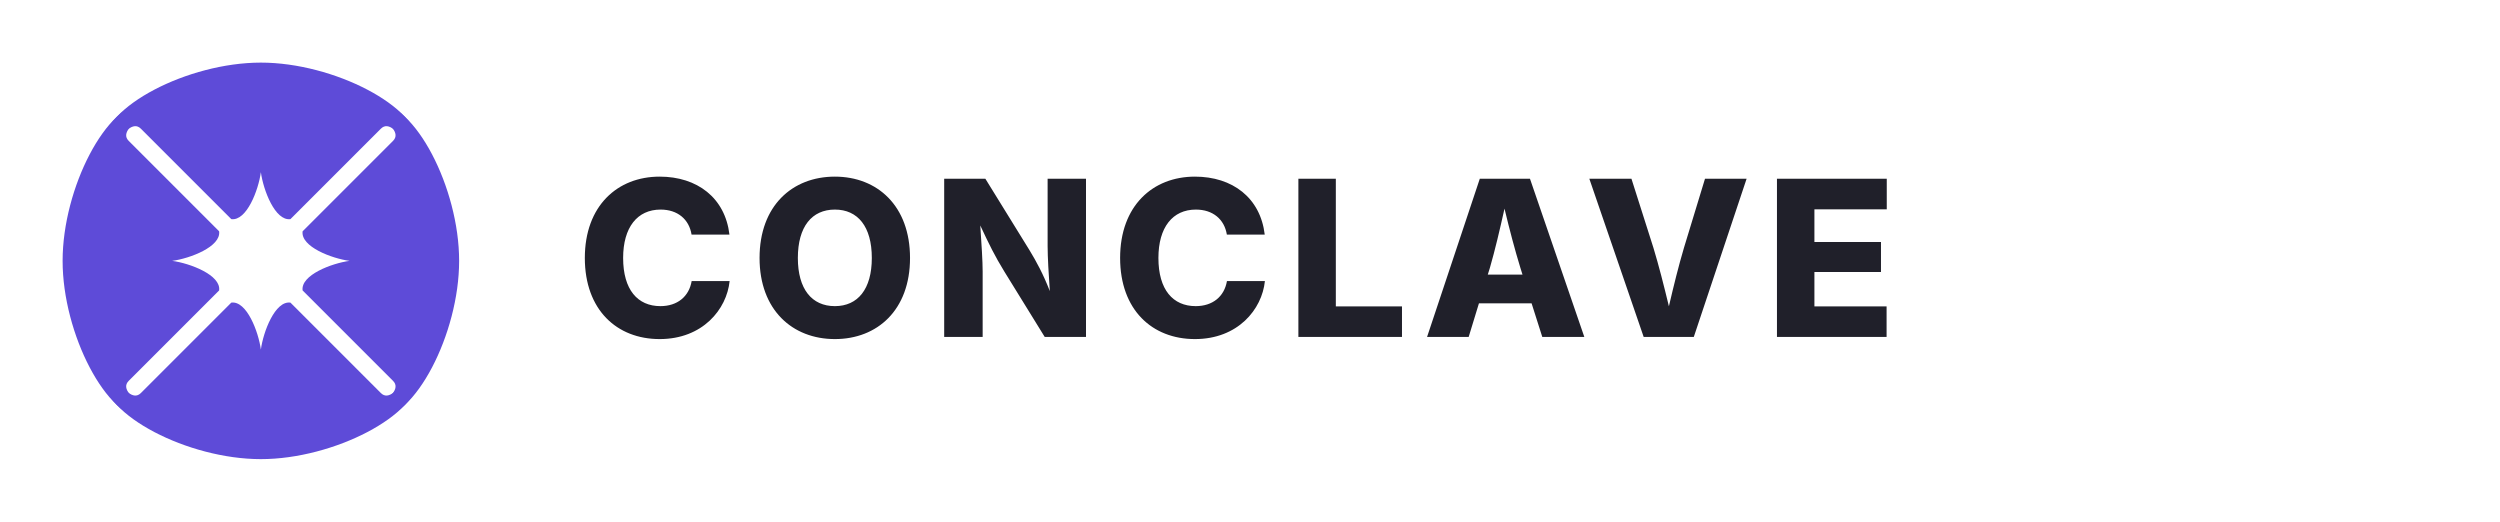
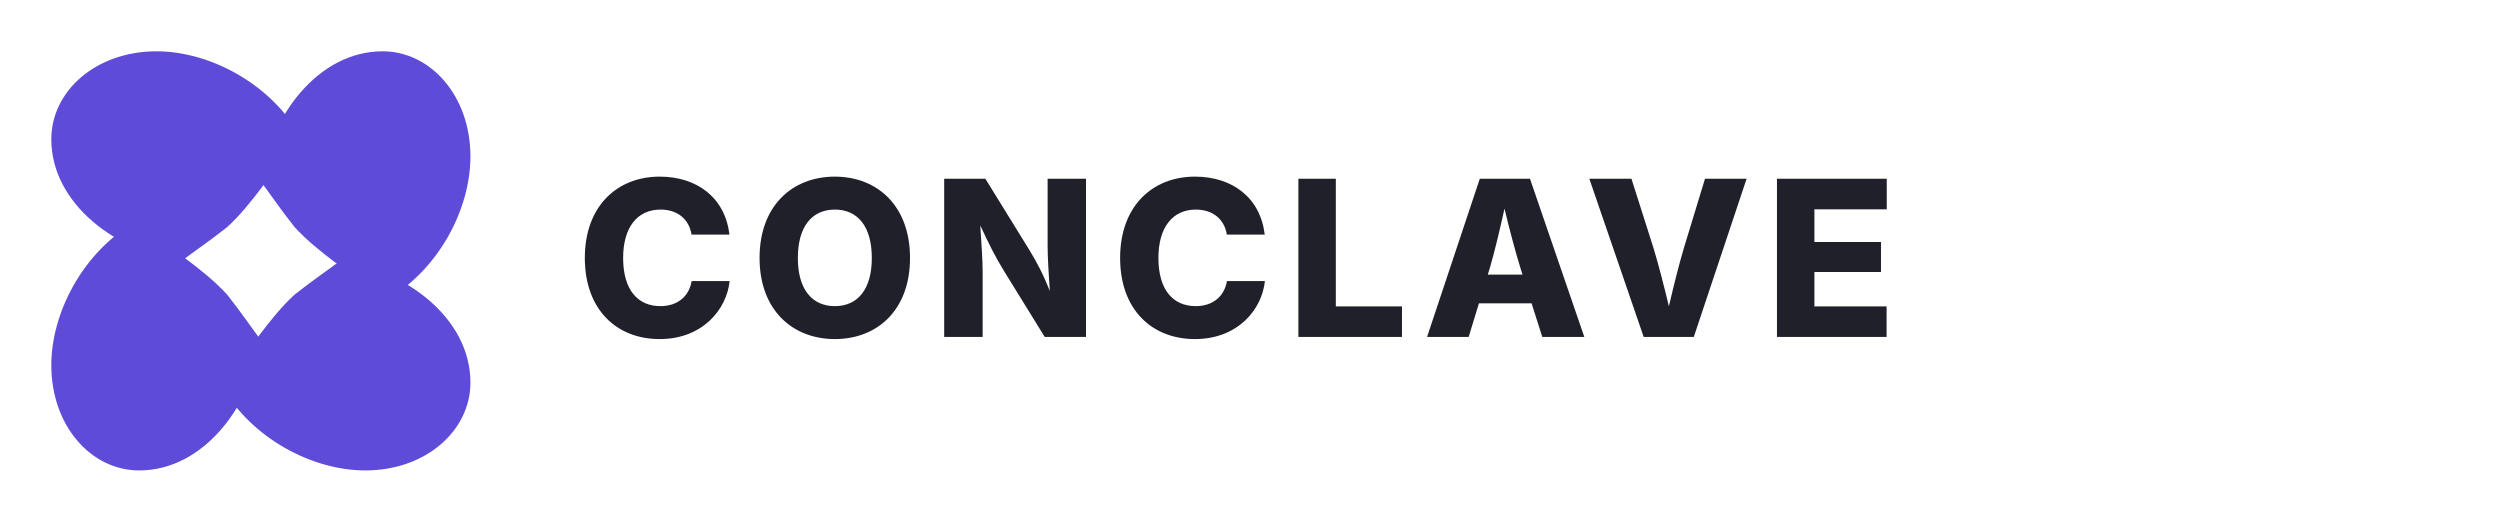
<svg xmlns="http://www.w3.org/2000/svg" viewBox="0 0 460 96" width="100%" height="100%">
  <defs>
    <g id="conclave-petal-wm">
-       <path d="M 0 -228.00 C 84.00 -228.00, 182.00 -177.00, 182.00 -132.00 C 182.00 -97.00, 156.00 -170.00, 138.00 -152.00 L 34.00 -48.00 C 16.32 -45.60, 2.72 -81.60, 0 -102.00 C -2.72 -81.60, -16.32 -45.60, -34.00 -48.00 L -138.00 -152.00 C -156.00 -170.00, -182.00 -97.00, -182.00 -132.00 C -182.00 -177.00, -84.00 -228.00, 0 -228.00 Z" />
+       <path d="M 0 -91.10 C 10.00 -165.00, 65.00 -241.00, 140.00 -241.00 C 195.00 -241.00, 241.00 -190.00, 241.00 -120.00 C 241.00 -60.00, 205.00 10.00, 144.00 45.00 C 105.00 15.00, 65.00 -10.00, 38.80 -38.80 C 22.00 -60.00, 10.00 -78.00, 0 -91.10 Z" />
    </g>
  </defs>
  <g fill="#5E4BD8" transform="translate(48, 48) scale(0.16)">
    <use href="#conclave-petal-wm" />
    <use href="#conclave-petal-wm" transform="rotate(90)" />
    <use href="#conclave-petal-wm" transform="rotate(180)" />
    <use href="#conclave-petal-wm" transform="rotate(270)" />
  </g>
  <text x="106" y="62" font-family="Inter, -apple-system, BlinkMacSystemFont, 'Segoe UI', Roboto, sans-serif" font-size="40" font-weight="800" letter-spacing="0.06em" fill="#20202A">CONCLAVE</text>
</svg>
